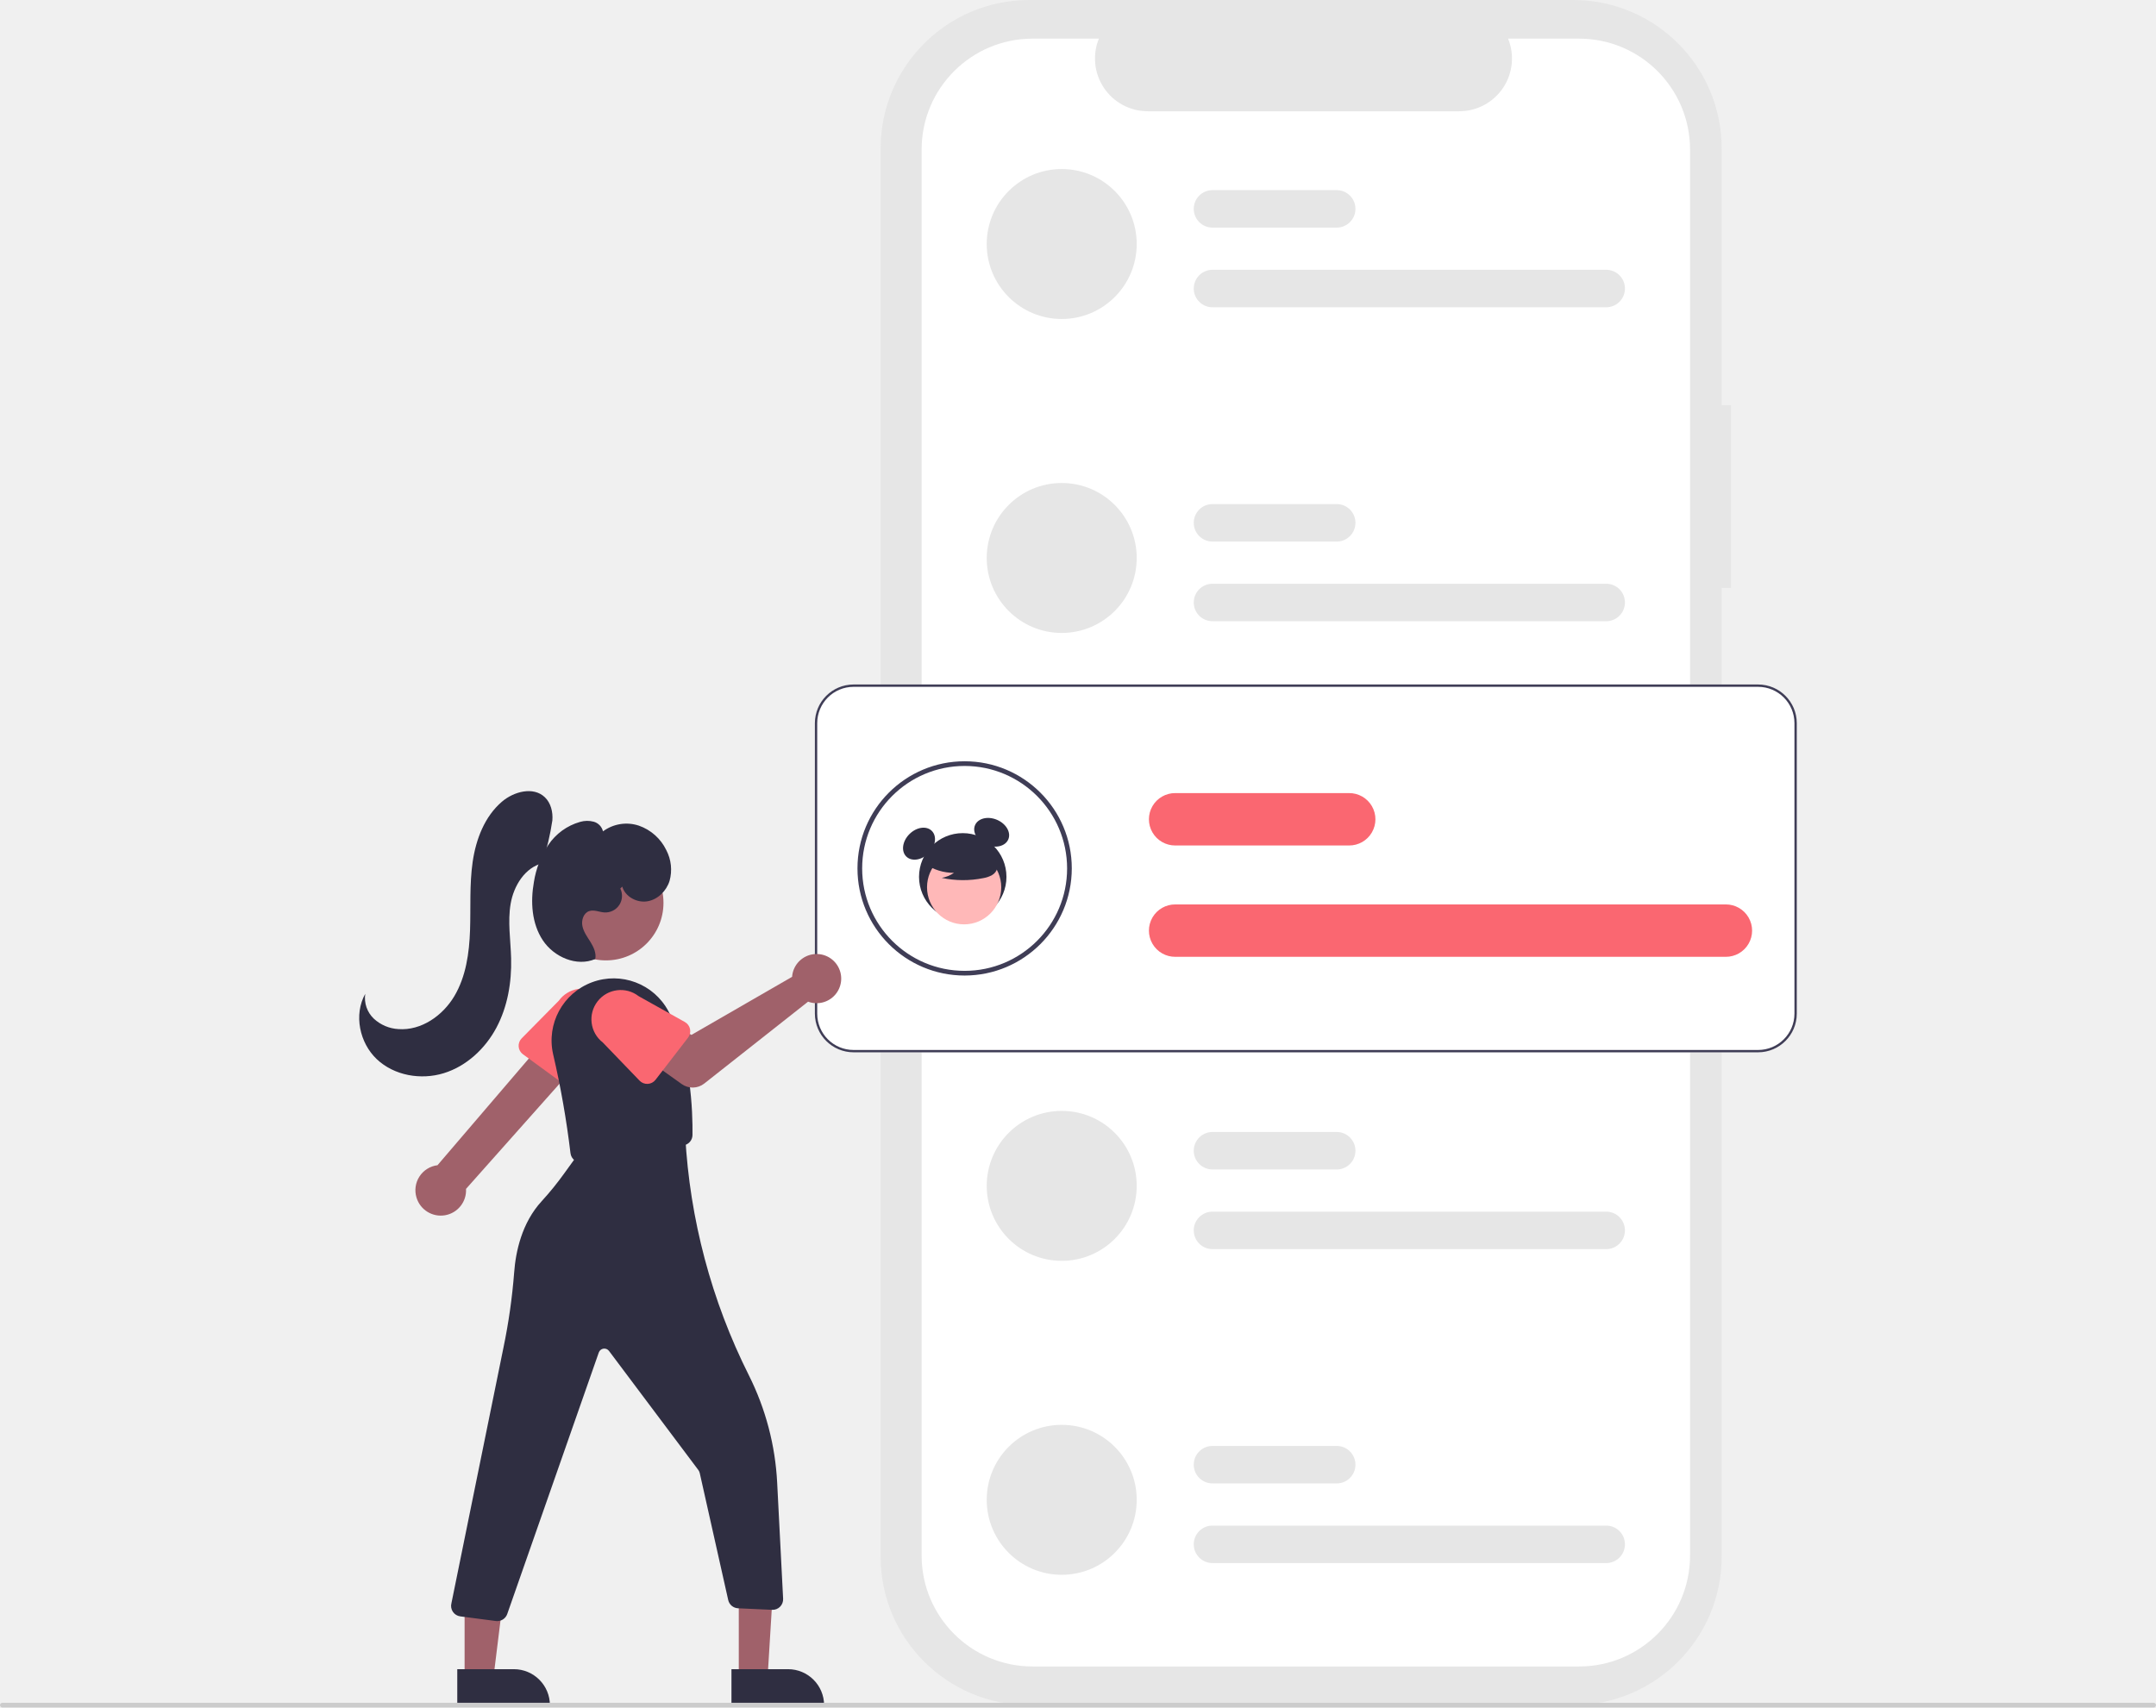
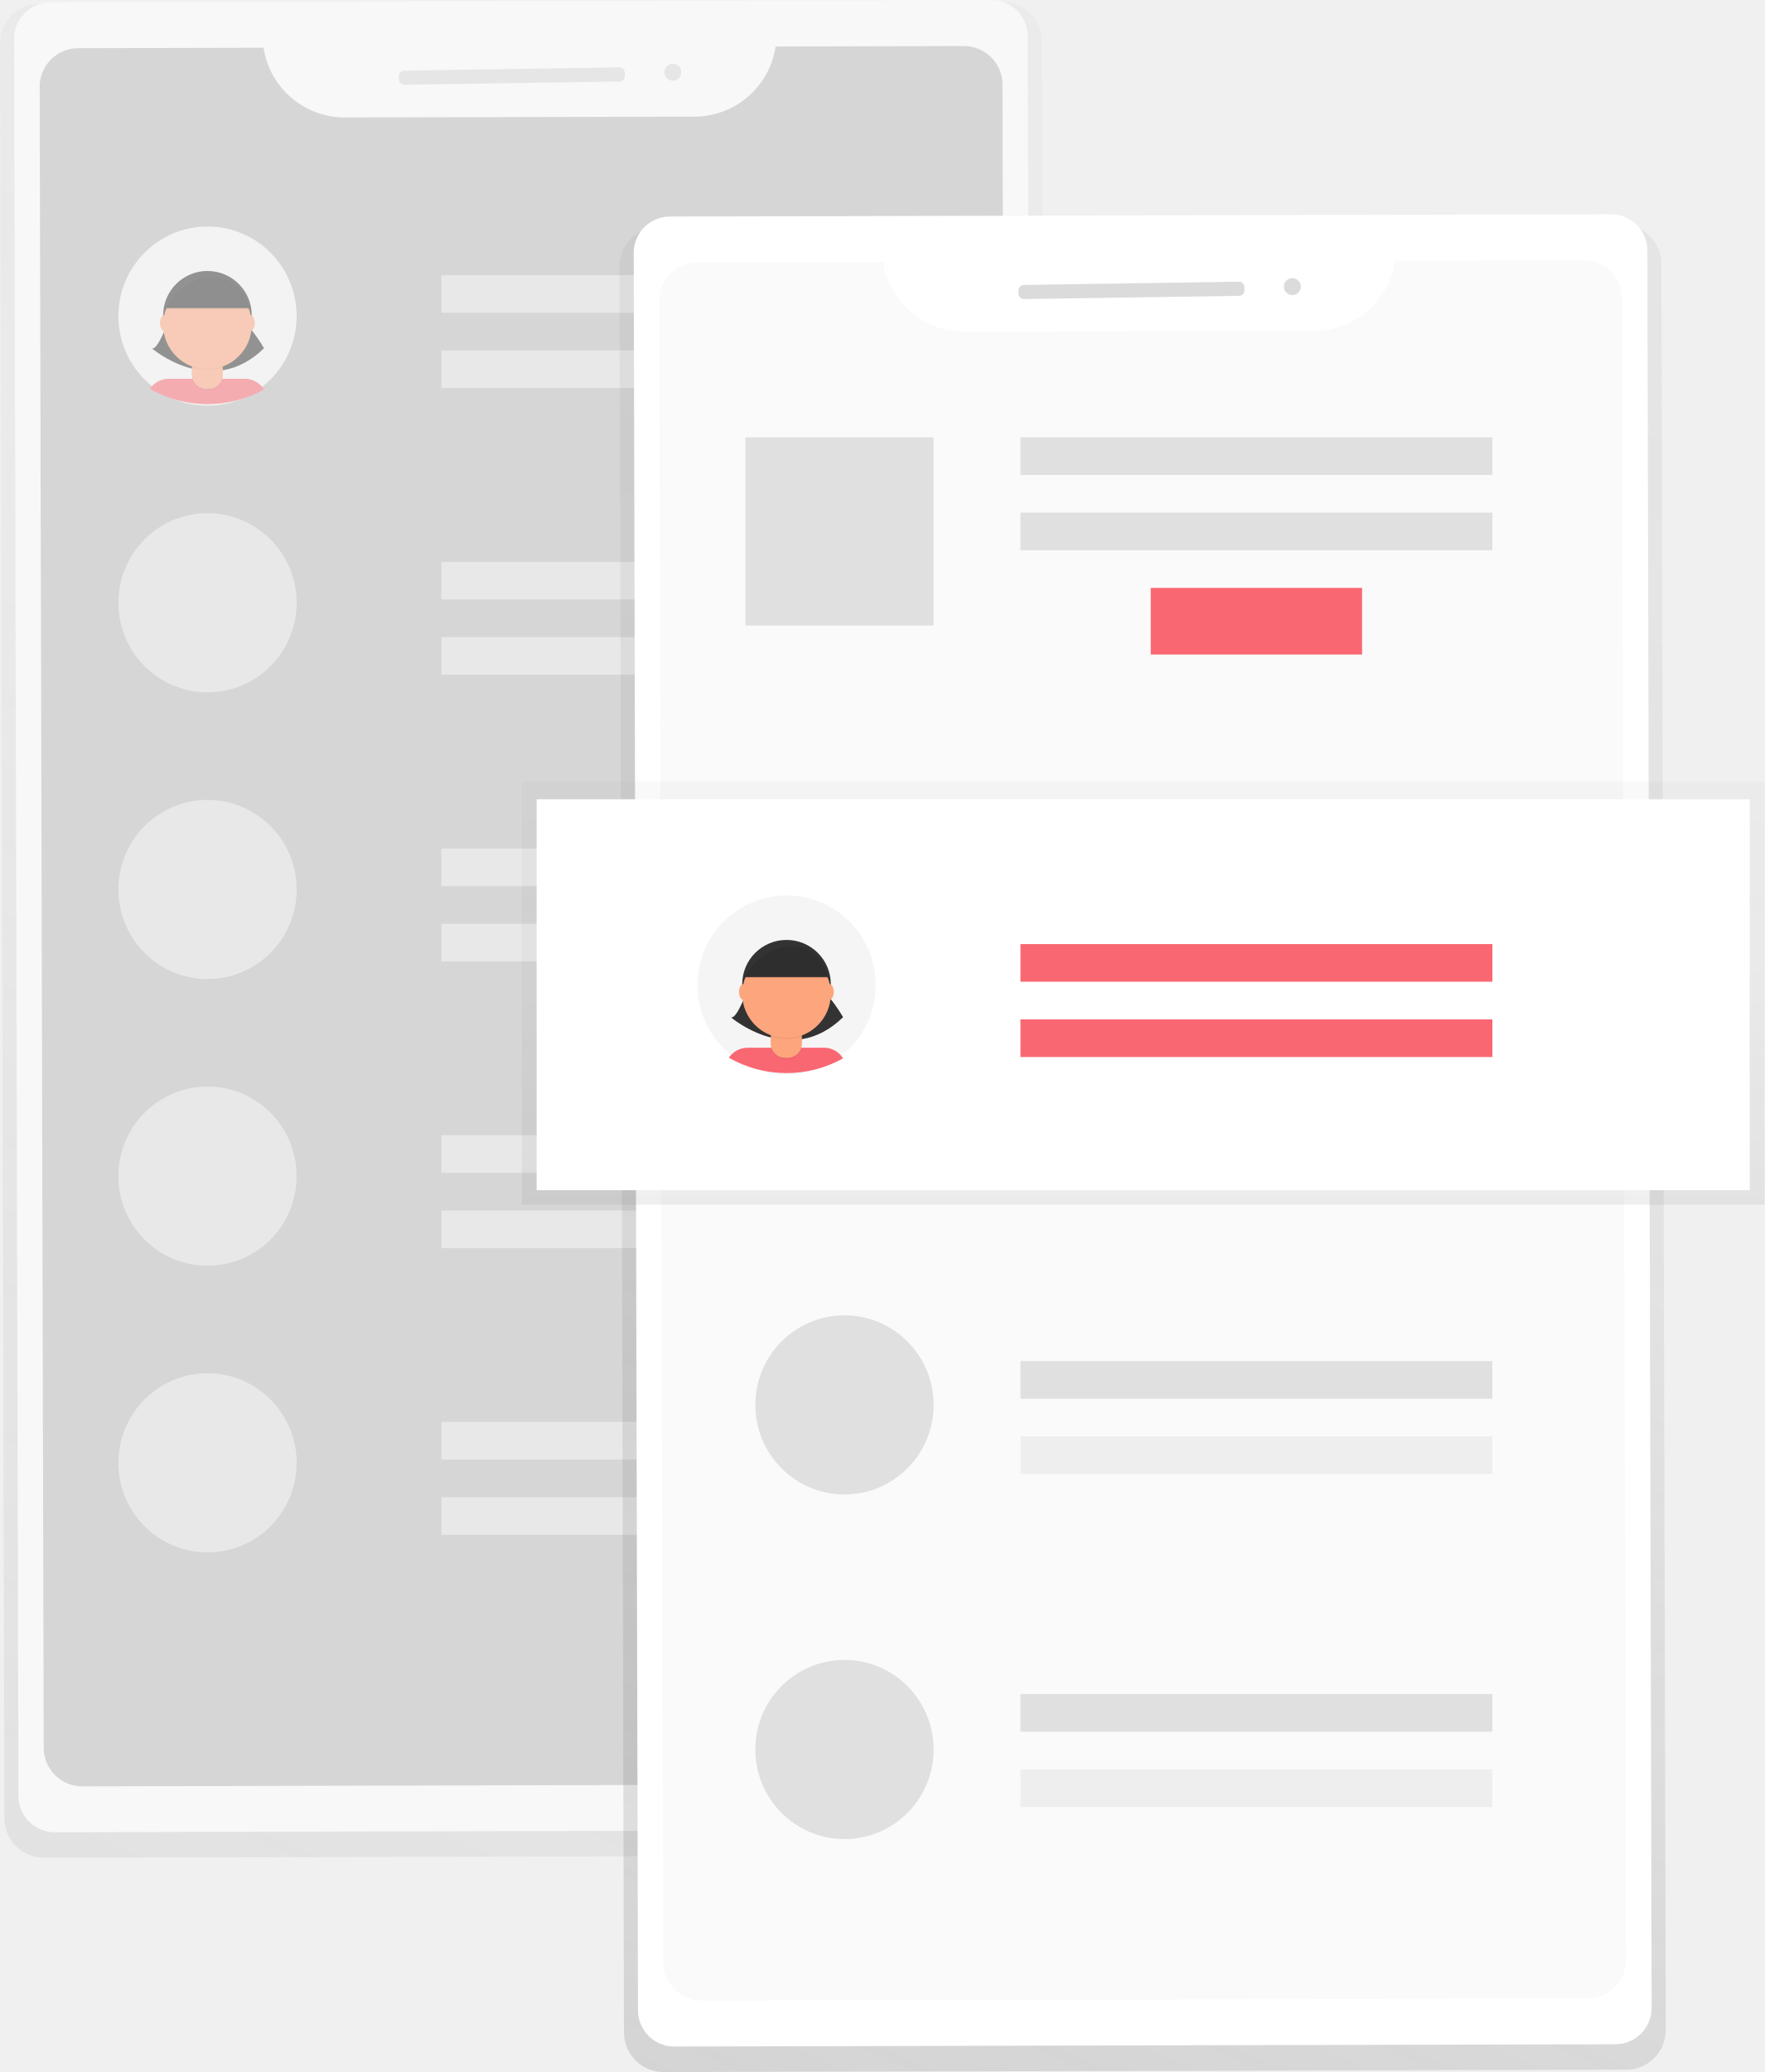
- <svg xmlns="http://www.w3.org/2000/svg" data-name="Layer 1" width="920" height="728.787" viewBox="0 0 920 728.787">
-   <path d="M878.666,258.554h-3.999V149.009A63.402,63.402,0,0,0,811.265,85.607H579.178a63.402,63.402,0,0,0-63.402,63.402v600.974a63.402,63.402,0,0,0,63.402,63.402H811.265a63.402,63.402,0,0,0,63.402-63.402V336.53h3.999Z" transform="translate(-140 -85.60667)" fill="#e6e6e6" />
-   <path d="M861.172,149.451v600.09a47.351,47.351,0,0,1-47.35,47.35h-233.2a47.351,47.351,0,0,1-47.35-47.35V149.451a47.351,47.351,0,0,1,47.35-47.35h28.29a22.507,22.507,0,0,0,20.83,30.99h132.96a22.507,22.507,0,0,0,20.83-30.99h30.29A47.351,47.351,0,0,1,861.172,149.451Z" transform="translate(-140 -85.60667)" fill="#fff" />
-   <path d="M593.053,157.758a32,32,0,0,0-0,64h0a32,32,0,0,0,0-64Z" transform="translate(-140 -85.60667)" fill="#e6e6e6" />
-   <path d="M825.391,216.758h-168a8,8,0,1,1,0-16h168a8,8,0,0,1,0,16Z" transform="translate(-140 -85.60667)" fill="#e6e6e6" />
-   <path d="M710.391,182.758h-53a8,8,0,1,1,0-16h53a8,8,0,0,1,0,16Z" transform="translate(-140 -85.60667)" fill="#e6e6e6" />
-   <path d="M593.053,291.758a32,32,0,0,0-0,64h0a32,32,0,0,0,0-64Z" transform="translate(-140 -85.60667)" fill="#e6e6e6" />
-   <path d="M825.391,350.758h-168a8,8,0,1,1,0-16h168a8,8,0,0,1,0,16Z" transform="translate(-140 -85.60667)" fill="#e6e6e6" />
-   <path d="M710.391,316.758h-53a8,8,0,1,1,0-16h53a8,8,0,0,1,0,16Z" transform="translate(-140 -85.60667)" fill="#e6e6e6" />
-   <path d="M593.053,559.758a32,32,0,0,0-0,64h0a32,32,0,0,0,0-64Z" transform="translate(-140 -85.60667)" fill="#e6e6e6" />
-   <path d="M825.391,618.758h-168a8,8,0,1,1,0-16h168a8,8,0,0,1,0,16Z" transform="translate(-140 -85.60667)" fill="#e6e6e6" />
-   <path d="M710.391,584.758h-53a8,8,0,1,1,0-16h53a8,8,0,0,1,0,16Z" transform="translate(-140 -85.60667)" fill="#e6e6e6" />
-   <path d="M593.053,693.758a32,32,0,0,0-0,64h0a32,32,0,0,0,0-64Z" transform="translate(-140 -85.60667)" fill="#e6e6e6" />
-   <path d="M825.391,752.758h-168a8,8,0,1,1,0-16h168a8,8,0,0,1,0,16Z" transform="translate(-140 -85.60667)" fill="#e6e6e6" />
-   <path d="M710.391,718.758h-53a8,8,0,1,1,0-16h53a8,8,0,0,1,0,16Z" transform="translate(-140 -85.60667)" fill="#e6e6e6" />
-   <path d="M890.222,534.758h-386a16.519,16.519,0,0,1-16.5-16.5v-124a16.519,16.519,0,0,1,16.5-16.5h386a16.519,16.519,0,0,1,16.5,16.5v124A16.519,16.519,0,0,1,890.222,534.758Z" transform="translate(-140 -85.60667)" fill="#fff" />
-   <path d="M551.625,501.984a45.726,45.726,0,1,1,45.726-45.726A45.778,45.778,0,0,1,551.625,501.984Zm0-89.452a43.726,43.726,0,1,0,43.726,43.726A43.776,43.776,0,0,0,551.625,412.532Z" transform="translate(-140 -85.60667)" fill="#3f3d56" />
-   <path d="M876.363,493.996H641.551a11.182,11.182,0,1,1,0-22.363H876.363a11.182,11.182,0,1,1,0,22.363Z" transform="translate(-140 -85.60667)" fill="#fa6771" />
-   <path d="M715.629,446.474H641.551a11.182,11.182,0,1,1,0-22.363h74.078a11.182,11.182,0,1,1,0,22.363Z" transform="translate(-140 -85.60667)" fill="#fa6771" />
-   <path d="M890.222,534.758h-386a16.519,16.519,0,0,1-16.5-16.5v-124a16.519,16.519,0,0,1,16.5-16.5h386a16.519,16.519,0,0,1,16.5,16.5v124A16.519,16.519,0,0,1,890.222,534.758Zm-386-156a15.518,15.518,0,0,0-15.5,15.5v124a15.518,15.518,0,0,0,15.5,15.5h386a15.518,15.518,0,0,0,15.5-15.5v-124a15.518,15.518,0,0,0-15.5-15.5Z" transform="translate(-140 -85.60667)" fill="#3f3d56" />
-   <circle cx="410.817" cy="374.25" r="18.654" fill="#2f2e41" />
-   <ellipse cx="532.163" cy="445.705" rx="7.719" ry="5.789" transform="translate(-299.2939 421.2334) rotate(-45)" fill="#2f2e41" />
-   <ellipse cx="563.162" cy="440.842" rx="5.789" ry="7.719" transform="translate(-203.4671 699.952) rotate(-66.86956)" fill="#2f2e41" />
-   <circle cx="411.409" cy="378.703" r="15.832" fill="#ffb8b8" />
-   <path d="M534.774,454.351a21.532,21.532,0,0,0,12.306,3.803,13.195,13.195,0,0,1-5.23,2.152,43.418,43.418,0,0,0,17.735.1,11.478,11.478,0,0,0,3.713-1.275,4.699,4.699,0,0,0,2.292-3.065c.389-2.223-1.343-4.242-3.143-5.603a23.184,23.184,0,0,0-19.482-3.893,10.669,10.669,0,0,0-5.77,3.261c-1.414,1.748-1.832,4.442-.486,6.242Z" transform="translate(-140 -85.60667)" fill="#2f2e41" />
-   <path d="M317.735,596.772a10.743,10.743,0,0,1,8.95-13.829l51.333-59.983,11.973,12.571L338.86,593.044a10.801,10.801,0,0,1-21.125,3.728Z" transform="translate(-140 -85.60667)" fill="#a0616a" />
-   <path d="M361.318,532.326a4.495,4.495,0,0,1,1.28-3.522l15.859-16.081a12.497,12.497,0,0,1,20.223,14.689l-10.545,20.056a4.5,4.5,0,0,1-6.638,1.539l-18.349-13.411A4.495,4.495,0,0,1,361.318,532.326Z" transform="translate(-140 -85.60667)" fill="#fa6771" />
-   <circle cx="258.556" cy="385.354" r="24.561" fill="#a0616a" />
-   <path d="M385.201,580.868a4.448,4.448,0,0,1-1.766-3.064,393,393,0,0,0-7.402-42.21A26.493,26.493,0,0,1,425.229,517.208c9.659,18.128,10.397,43.017,10.266,52.876a4.492,4.492,0,0,1-3.753,4.367l-43.095,7.254a4.56,4.56,0,0,1-.76.063A4.462,4.462,0,0,1,385.201,580.868Z" transform="translate(-140 -85.60667)" fill="#2f2e41" />
-   <path d="M478.241,500.897a10.526,10.526,0,0,0-.239,1.64l-42.957,24.782-10.441-6.011-11.131,14.572,17.45,12.438a8,8,0,0,0,9.598-.234l44.297-34.946a10.497,10.497,0,1,0-6.576-12.241Z" transform="translate(-140 -85.60667)" fill="#a0616a" />
-   <path d="M433.608,528.493l-13.884,17.994a4.5,4.5,0,0,1-6.804.373L397.203,530.539a12.497,12.497,0,0,1,15.327-19.744l19.713,11.023a4.5,4.5,0,0,1,1.365,6.676Z" transform="translate(-140 -85.60667)" fill="#fa6771" />
-   <polygon points="315.252 716.442 327.512 716.441 330.398 669.306 315.25 669.154 315.252 716.442" fill="#a0616a" />
-   <path d="M452.125,798.046l24.144-.001h.001A15.386,15.386,0,0,1,491.656,813.431v.5l-39.531.001Z" transform="translate(-140 -85.60667)" fill="#2f2e41" />
-   <polygon points="198.252 716.442 210.512 716.441 216.344 669.153 198.25 669.154 198.252 716.442" fill="#a0616a" />
-   <path d="M335.125,798.046l24.144-.001h.001A15.386,15.386,0,0,1,374.656,813.431v.5l-39.531.001Z" transform="translate(-140 -85.60667)" fill="#2f2e41" />
-   <path d="M351.614,777.489l-15.215-1.984a4.5,4.5,0,0,1-3.763-5.629l22.194-109.062a253.545,253.545,0,0,0,4.57-32.089c.648-8.773,3.216-21.18,11.772-30.456a128.635,128.635,0,0,0,9.725-12.016l6.718-9.302,44.752-7.12.031.554a259.338,259.338,0,0,0,27.135,102.178A115.399,115.399,0,0,1,471.636,718.535l2.536,49.452a4.506,4.506,0,0,1-1.303,3.402,4.448,4.448,0,0,1-3.396,1.322l-14.545-.661a4.508,4.508,0,0,1-4.187-3.511l-12.144-54.18a3.535,3.535,0,0,0-.615-1.335l-38.111-50.813a2.5,2.5,0,0,0-4.36.674l-39.07,111.627a4.523,4.523,0,0,1-4.253,3.014A4.418,4.418,0,0,1,351.614,777.489Z" transform="translate(-140 -85.60667)" fill="#2f2e41" />
-   <path d="M371.398,453.913a108.931,108.931,0,0,0,4.305-18.145c.287-3.587-.632-7.446-3.244-9.92-4.888-4.631-13.193-2.425-18.305,1.958-7.388,6.334-11.072,16.069-12.465,25.7s-.78,19.425-1.115,29.151-1.726,19.726-6.685,28.099-14.159,14.801-23.865,14.088a16.795,16.795,0,0,1-10.514-4.456,12.191,12.191,0,0,1-3.661-10.586c-4.96,8.882-2.446,20.921,4.953,27.904s18.78,8.957,28.507,5.975,17.733-10.457,22.515-19.437,6.534-19.353,6.28-29.524c-.195-7.81-1.523-15.684-.203-23.385s6.139-15.519,13.738-17.332Z" transform="translate(-140 -85.60667)" fill="#2f2e41" />
-   <path d="M405.525,464.037c1.296,4.328,6.251,6.997,10.71,6.265s8.124-4.403,9.479-8.713a17.938,17.938,0,0,0-1.402-13.151A20.479,20.479,0,0,0,412.594,438.001a16.814,16.814,0,0,0-15.289,2.443,5.623,5.623,0,0,0-3.929-4.109,10.745,10.745,0,0,0-5.897.087,24.296,24.296,0,0,0-13.522,9.837,39.536,39.536,0,0,0-6.129,15.798c-1.509,8.469-.952,17.722,3.804,24.89s14.487,11.4,22.381,7.982c.492-2.516-.674-5.05-2.023-7.231s-2.948-4.305-3.466-6.816.475-5.583,2.904-6.404c2.072-.701,4.282.434,6.465.572a7.084,7.084,0,0,0,6.795-10.207Z" transform="translate(-140 -85.60667)" fill="#2f2e41" />
-   <path d="M1059,814.393H141a1,1,0,0,1,0-2h918a1,1,0,0,1,0,2Z" transform="translate(-140 -85.60667)" fill="#ccc" />
+ <svg xmlns="http://www.w3.org/2000/svg" xmlns:xlink="http://www.w3.org/1999/xlink" id="174006fb-eaae-4ceb-a44a-e510ad2f60cc" data-name="Layer 1" width="664" height="779.55" viewBox="0 0 664 779.55">
+   <defs>
+     <linearGradient id="d9979445-c859-4563-868f-1ee7be59ec9d" x1="324.23" y1="775.01" x2="630.7" y2="51.33" gradientTransform="translate(-13.63 -2.04) rotate(-0.14)" gradientUnits="userSpaceOnUse">
+       <stop offset="0" stop-color="gray" stop-opacity="0.25" />
+       <stop offset="0.54" stop-color="gray" stop-opacity="0.12" />
+       <stop offset="1" stop-color="gray" stop-opacity="0.1" />
+     </linearGradient>
+     <linearGradient id="4c4610df-9cbb-435b-8695-e49ccdd3dd10" x1="557.77" y1="856.45" x2="863.06" y2="135.54" xlink:href="#d9979445-c859-4563-868f-1ee7be59ec9d" />
+     <linearGradient id="1e21244c-e8bd-41cb-ba71-2767c5207691" x1="430.18" y1="453.24" x2="430.18" y2="294.18" gradientTransform="matrix(1, 0, 0, 1, 0, 0)" xlink:href="#d9979445-c859-4563-868f-1ee7be59ec9d" />
+   </defs>
+   <g opacity="0.5">
+     <path d="M645.11,60.78l-362.25.88A14.89,14.89,0,0,0,268,76.57l1.65,667.73a14.89,14.89,0,0,0,14.93,14.85l362.25-.88a14.89,14.89,0,0,0,14.85-14.92L660,75.62A14.89,14.89,0,0,0,645.11,60.78Z" transform="translate(-268 -60.22)" fill="url(#d9979445-c859-4563-868f-1ee7be59ec9d)" />
+     <rect x="274.12" y="60.65" width="381.44" height="688.5" rx="13.64" ry="13.64" transform="translate(-268.98 -59.09) rotate(-0.14)" fill="#fff" />
+     <path d="M645.62,251h0l-.38-159a14.49,14.49,0,0,0-14.52-14.45l-70.85.17a30.92,30.92,0,0,1-30.41,26.38l-131.75.32a30.92,30.92,0,0,1-30.54-26.23l-69.79.17a14.49,14.49,0,0,0-14.45,14.52l.39,160.34,1.13,464.66A14.49,14.49,0,0,0,299,732.3l333.34-.81A14.49,14.49,0,0,0,646.75,717Z" transform="translate(-268 -60.22)" fill="#bbb" />
+     <rect x="418.12" y="86.18" width="85" height="5.31" rx="2" ry="2" transform="translate(-269.28 -53.29) rotate(-0.86)" fill="#dbdbdb" />
+     <circle cx="521.17" cy="87.39" r="3.19" transform="translate(-269.25 -52.38) rotate(-0.86)" fill="#dbdbdb" />
+     <rect x="166.1" y="103.52" width="177.59" height="14.16" fill="#e0e0e0" />
+     <rect x="166.1" y="131.84" width="177.59" height="14.16" fill="#e0e0e0" />
+     <ellipse cx="78.09" cy="118.92" rx="33.54" ry="33.7" fill="#f5f5f5" />
+     <path d="M360.54,202.73H331.45a8.67,8.67,0,0,0-7.08,3.76,43.63,43.63,0,0,0,43,.24A8.66,8.66,0,0,0,360.54,202.73Z" transform="translate(-268 -60.22)" fill="#f96772" />
+     <path d="M331.69,180s-4.26,12.4-6.59,11.24c0,0,22.44,19.38,42.25,0A59.07,59.07,0,0,0,358.82,180Z" transform="translate(-268 -60.22)" fill="#333" />
+     <circle cx="78.07" cy="118.62" r="16.67" fill="#333" />
+     <path d="M72.21,136.73H83.84a0,0,0,0,1,0,0v4.52a5.34,5.34,0,0,1-5.34,5.34h-1a5.34,5.34,0,0,1-5.34-5.34v-4.52A0,0,0,0,1,72.21,136.73Z" opacity="0.1" />
+     <path d="M73.44,136.45h9.18a1.23,1.23,0,0,1,1.23,1.23V141a5.34,5.34,0,0,1-5.34,5.34h-1A5.34,5.34,0,0,1,72.21,141v-3.29A1.23,1.23,0,0,1,73.44,136.45Z" fill="#fda57d" />
+     <path d="M340.24,198.35a16.73,16.73,0,0,0,11.63,0V197H340.24Z" transform="translate(-268 -60.22)" opacity="0.1" />
+     <circle cx="78.07" cy="122.24" r="16.67" fill="#fda57d" />
+     <path d="M330.14,176.13h31.78s-2.71-12.83-14.73-12S330.14,176.13,330.14,176.13Z" transform="translate(-268 -60.22)" fill="#333" />
+     <ellipse cx="61.75" cy="121.53" rx="1.55" ry="2.91" fill="#fda57d" />
+     <ellipse cx="94.31" cy="121.53" rx="1.55" ry="2.91" fill="#fda57d" />
+     <path d="M330.14,176.57h31.78s-2.71-12.83-14.73-12S330.14,176.57,330.14,176.57Z" transform="translate(-268 -60.22)" opacity="0.1" />
+     <rect x="166.1" y="211.38" width="177.59" height="14.16" fill="#e0e0e0" />
+     <rect x="166.1" y="239.7" width="177.59" height="14.16" fill="#e0e0e0" />
+     <ellipse cx="78.09" cy="226.78" rx="33.54" ry="33.7" fill="#e0e0e0" />
+     <rect x="166.1" y="319.24" width="177.59" height="14.16" fill="#e0e0e0" />
+     <rect x="166.1" y="347.56" width="177.59" height="14.16" fill="#e0e0e0" />
+     <ellipse cx="78.09" cy="334.64" rx="33.54" ry="33.7" fill="#e0e0e0" />
+     <rect x="166.1" y="427.1" width="177.59" height="14.16" fill="#e0e0e0" />
+     <rect x="166.1" y="455.42" width="177.59" height="14.16" fill="#e0e0e0" />
+     <ellipse cx="78.09" cy="442.5" rx="33.54" ry="33.7" fill="#e0e0e0" />
+     <rect x="166.1" y="534.96" width="177.59" height="14.16" fill="#e0e0e0" />
+     <rect x="166.1" y="563.28" width="177.59" height="14.16" fill="#e0e0e0" />
+     <ellipse cx="78.09" cy="550.36" rx="33.54" ry="33.7" fill="#e0e0e0" />
+   </g>
+   <path d="M878.26,144.67,516,145.55a14.89,14.89,0,0,0-14.85,14.92l1.65,664.46a14.89,14.89,0,0,0,14.93,14.85L880,838.9A14.89,14.89,0,0,0,894.83,824l-1.65-664.46A14.89,14.89,0,0,0,878.26,144.67Z" transform="translate(-268 -60.22)" fill="url(#4c4610df-9cbb-435b-8695-e49ccdd3dd10)" />
+   <rect x="507.27" y="141.27" width="381.44" height="688.5" rx="13.64" ry="13.64" transform="translate(-269.18 -58.52) rotate(-0.14)" fill="#fff" />
+   <path id="9f21819d-df43-48b3-835e-9020276cbed3" data-name="&lt;Path&gt;" d="M878.77,332.71l-.38-160.13a14.49,14.49,0,0,0-14.52-14.45L793,158.3a30.92,30.92,0,0,1-30.41,26.38L630.85,185a30.92,30.92,0,0,1-30.54-26.23l-69.79.17a14.49,14.49,0,0,0-14.45,14.52l.39,160.34" transform="translate(-268 -60.22)" fill="#fafafa" />
+   <path id="c36a71a1-8927-4a8e-aa0b-340c78108d04" data-name="&lt;Path&gt;" d="M516.46,333.81l1.13,464.66a14.49,14.49,0,0,0,14.52,14.45l333.34-.81a14.49,14.49,0,0,0,14.45-14.52l-1.14-466" transform="translate(-268 -60.22)" fill="#fafafa" />
+   <rect x="280.5" y="164.53" width="70.82" height="70.82" fill="#e0e0e0" />
+   <g opacity="0.5">
+     <rect x="196.37" y="294.18" width="467.63" height="159.07" fill="url(#1e21244c-e8bd-41cb-ba71-2767c5207691)" />
+   </g>
+   <rect x="201.94" y="300.72" width="456.5" height="147.08" fill="#fff" />
+   <rect x="384" y="355.19" width="177.59" height="14.16" fill="#f96772" />
+   <rect x="384" y="383.52" width="177.59" height="14.16" fill="#f96772" />
+   <rect x="384" y="512.08" width="177.59" height="14.16" fill="#e0e0e0" />
+   <rect x="384" y="540.4" width="177.59" height="14.16" fill="#eee" />
+   <rect x="433.03" y="221.18" width="79.53" height="25.06" fill="#f96772" />
+   <ellipse cx="295.99" cy="370.59" rx="33.54" ry="33.7" fill="#f5f5f5" />
+   <path d="M578.44,454.4H549.34a8.67,8.67,0,0,0-7.08,3.76,43.63,43.63,0,0,0,43,.24A8.66,8.66,0,0,0,578.44,454.4Z" transform="translate(-268 -60.22)" fill="#f96772" />
+   <path d="M549.59,431.68s-4.26,12.4-6.59,11.24c0,0,22.44,19.38,42.25,0a59.07,59.07,0,0,0-8.53-11.24Z" transform="translate(-268 -60.22)" fill="#333" />
+   <circle cx="295.97" cy="370.3" r="16.67" fill="#333" />
+   <path d="M290.11,388.41h11.63a0,0,0,0,1,0,0v4.52a5.34,5.34,0,0,1-5.34,5.34h-1a5.34,5.34,0,0,1-5.34-5.34v-4.52A0,0,0,0,1,290.11,388.41Z" opacity="0.1" />
+   <path d="M291.34,388.13h9.18a1.23,1.23,0,0,1,1.23,1.23v3.29A5.34,5.34,0,0,1,296.4,398h-1a5.34,5.34,0,0,1-5.34-5.34v-3.29a1.23,1.23,0,0,1,1.23-1.23Z" fill="#fda57d" />
+   <path d="M558.13,450a16.73,16.73,0,0,0,11.63,0v-1.43H558.13Z" transform="translate(-268 -60.22)" opacity="0.1" />
+   <circle cx="295.97" cy="373.91" r="16.67" fill="#fda57d" />
+   <path d="M548,427.81h31.78s-2.71-12.83-14.73-12S548,427.81,548,427.81Z" transform="translate(-268 -60.22)" fill="#333" />
+   <ellipse cx="279.65" cy="373.2" rx="1.55" ry="2.91" fill="#fda57d" />
+   <ellipse cx="312.2" cy="373.2" rx="1.55" ry="2.91" fill="#fda57d" />
+   <path d="M548,428.24h31.78s-2.71-12.83-14.73-12S548,428.24,548,428.24Z" transform="translate(-268 -60.22)" opacity="0.1" />
+   <ellipse cx="317.78" cy="528.57" rx="33.54" ry="33.7" fill="#e0e0e0" />
+   <ellipse cx="317.78" cy="658.22" rx="33.54" ry="33.7" fill="#e0e0e0" />
+   <rect x="384" y="637.37" width="177.59" height="14.16" fill="#e0e0e0" />
+   <rect x="384" y="665.69" width="177.59" height="14.16" fill="#eee" />
+   <rect x="384" y="164.53" width="177.59" height="14.16" fill="#e0e0e0" />
+   <rect x="384" y="192.86" width="177.59" height="14.16" fill="#e0e0e0" />
+   <rect x="651.27" y="166.8" width="85" height="5.31" rx="2" ry="2" transform="translate(-270.47 -49.77) rotate(-0.86)" fill="#dbdbdb" />
+   <circle cx="754.32" cy="168.02" r="3.19" transform="translate(-270.44 -48.86) rotate(-0.86)" fill="#dbdbdb" />
</svg>
